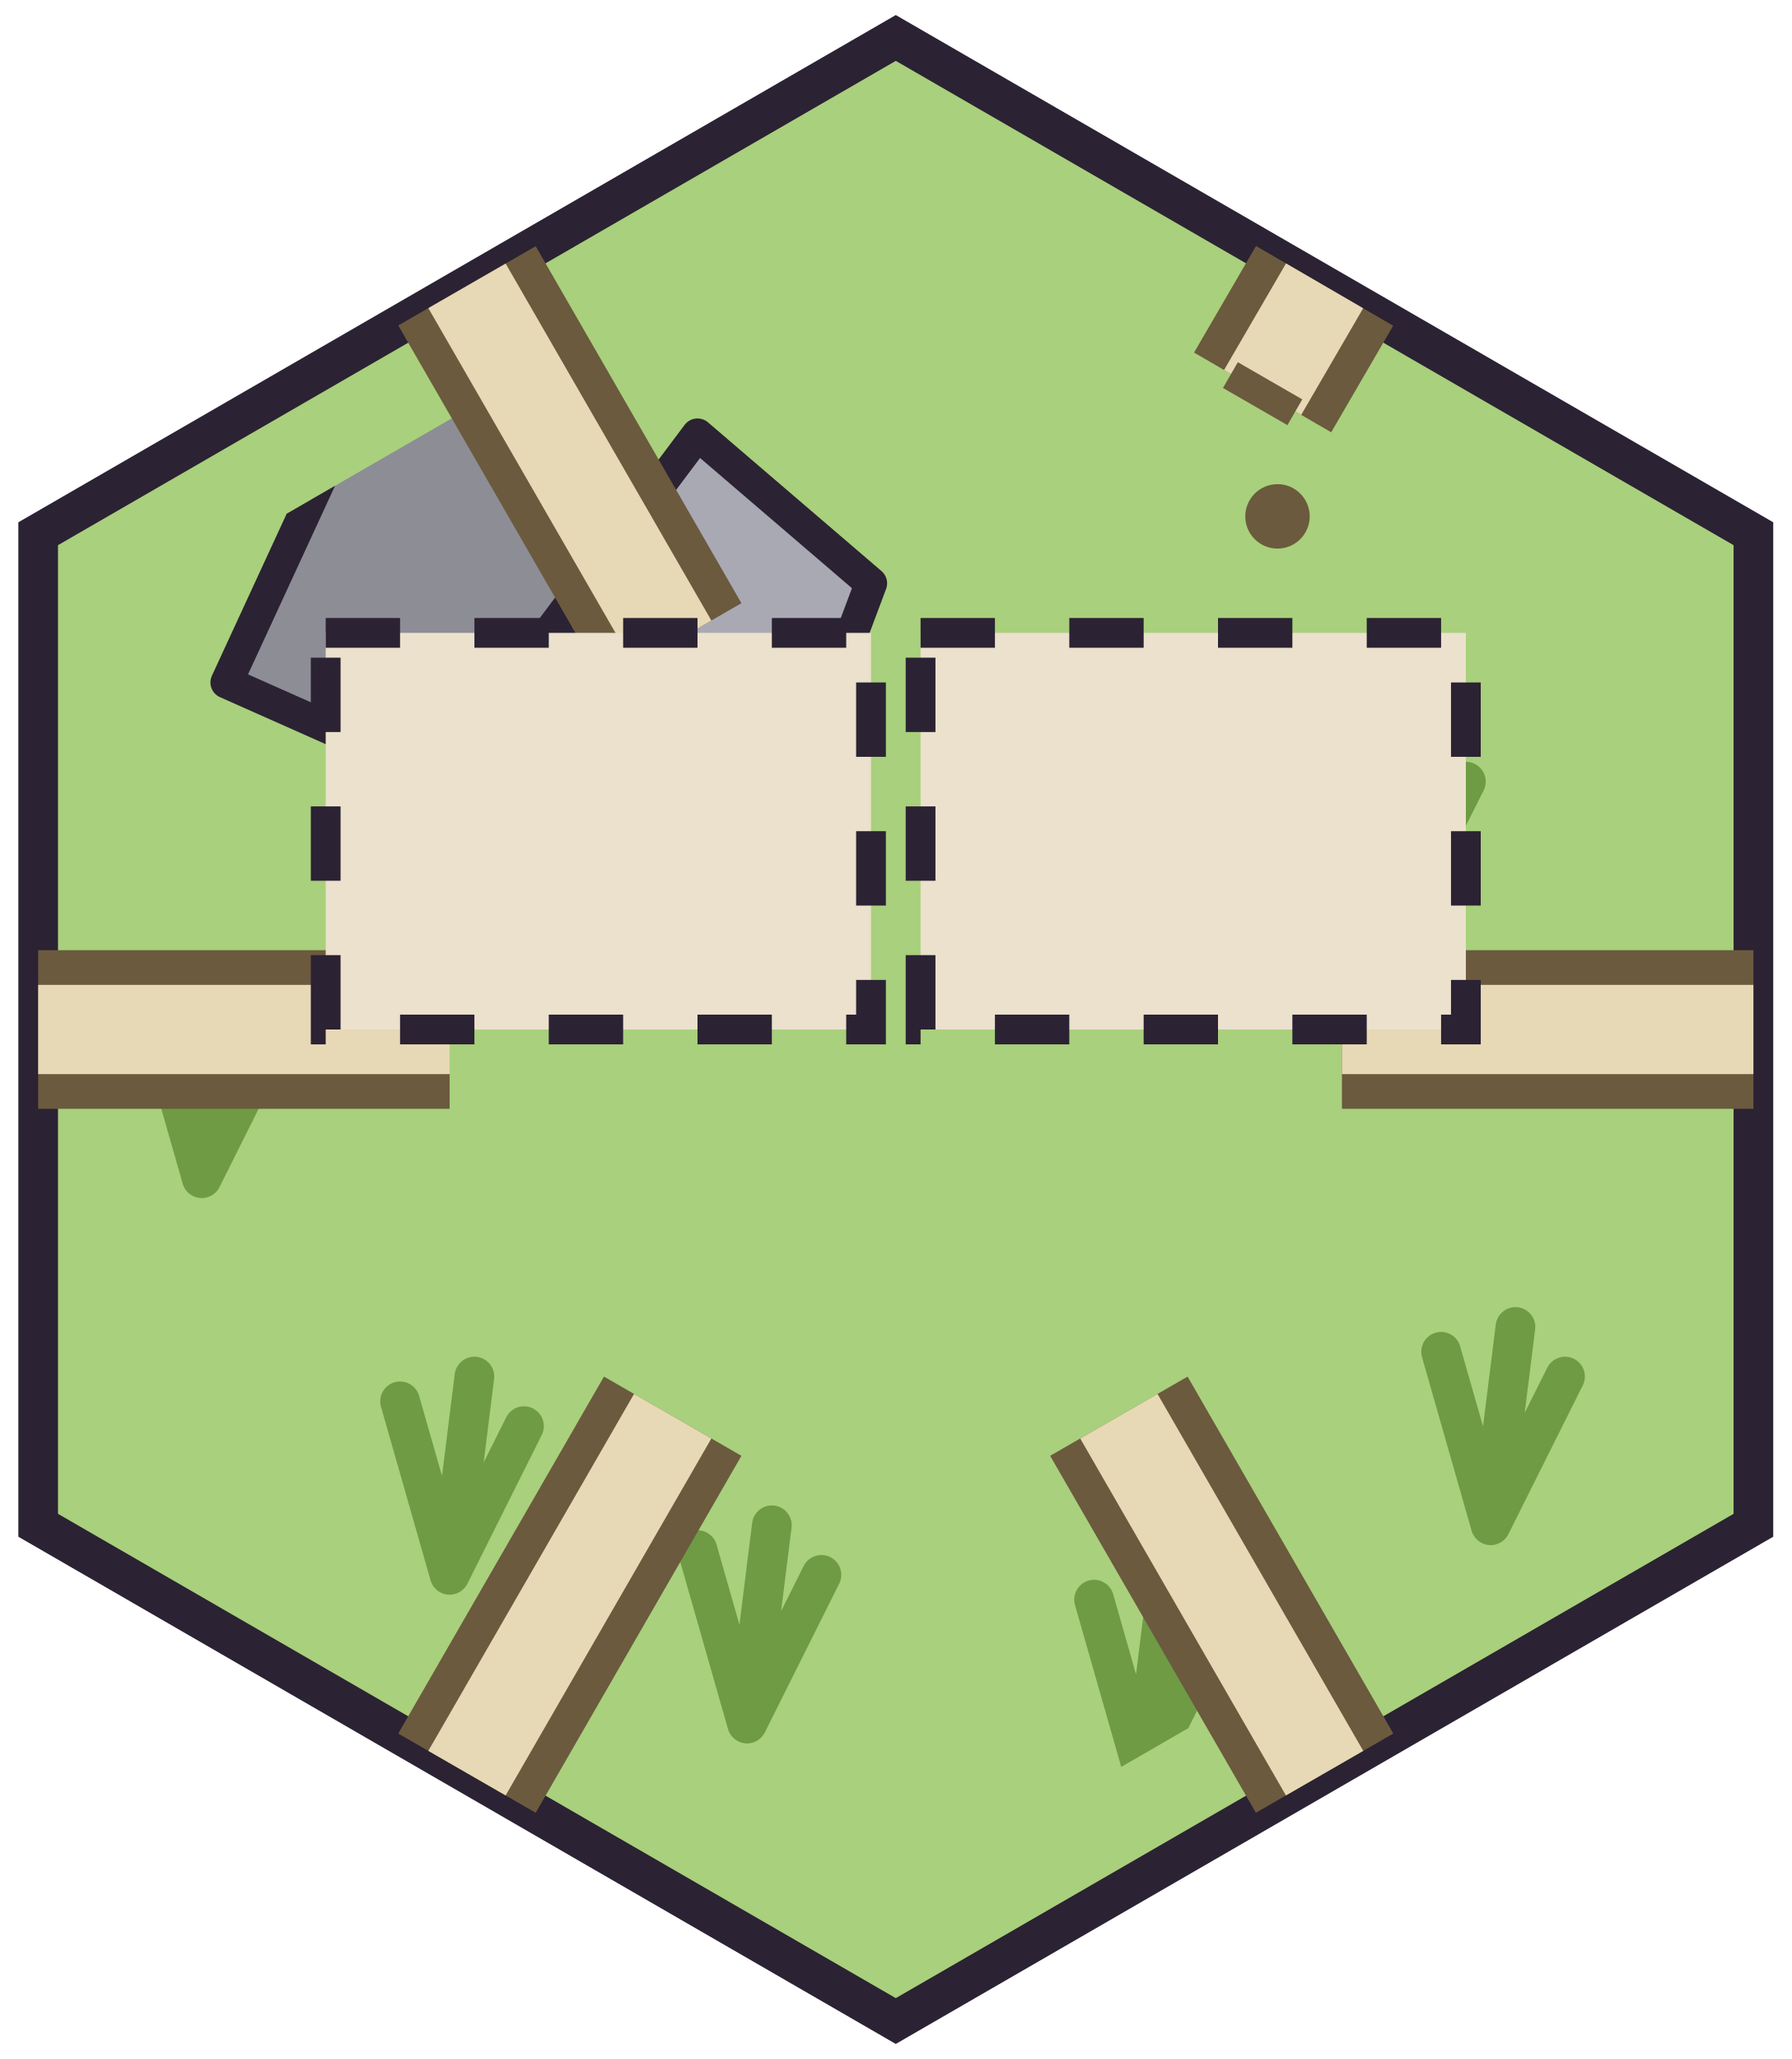
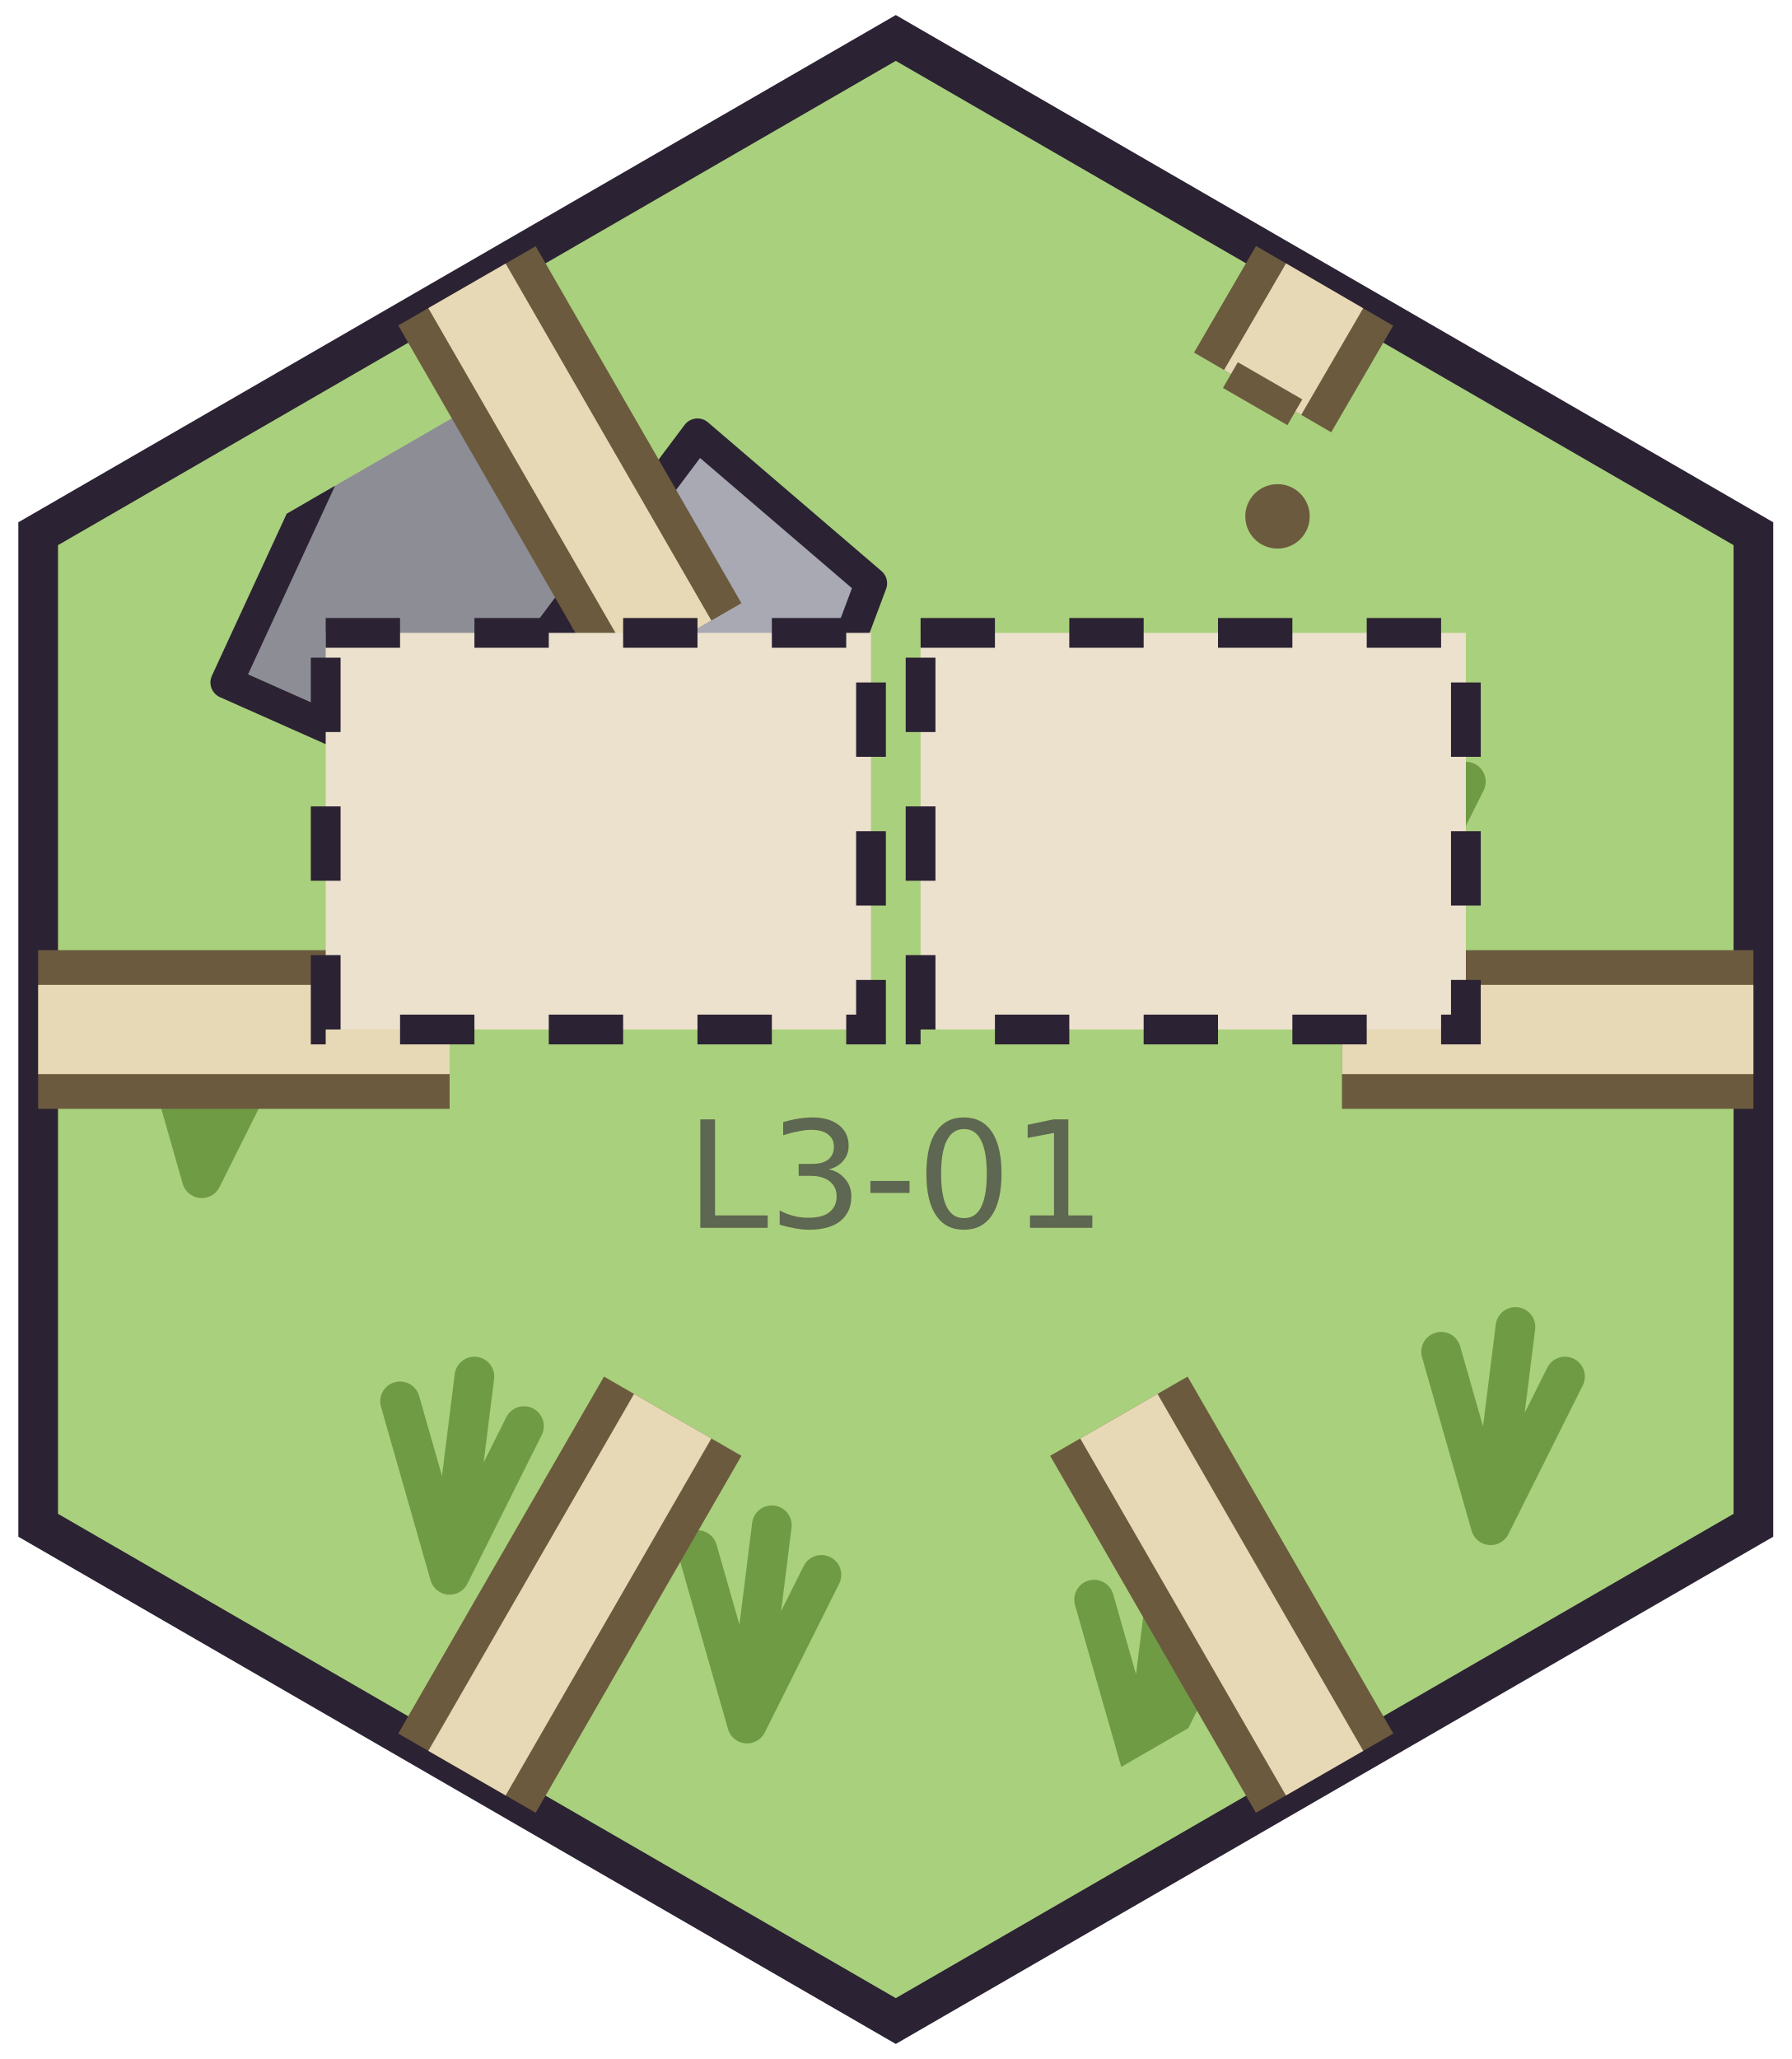
<svg xmlns="http://www.w3.org/2000/svg" viewBox="-36.14 -41.50 72.28 83.00" width="181" height="208" font-family="DejaVu Sans, Arial, sans-serif">
  <polygon points="34.6,20.0 0.0,40.0 -34.6,20.0 -34.6,-20.0 -0.0,-40.0 34.6,-20.0" fill="#a9d07c" stroke="#2b2233" stroke-width="1.6" />
  <clipPath id="c_iron">
    <polygon points="30.3,17.5 0.0,35.0 -30.3,17.5 -30.3,-17.5 -0.0,-35.0 30.3,-17.5" />
  </clipPath>
  <g clip-path="url(#c_iron)">
    <path d="M-18 22 l-2 -7 M-18 22 l1 -8 M-18 22 l3 -6" stroke="#6f9b45" stroke-width="1.6" fill="none" stroke-linecap="round" />
    <path d="M-6 28 l-2 -7 M-6 28 l1 -8 M-6 28 l3 -6" stroke="#6f9b45" stroke-width="1.6" fill="none" stroke-linecap="round" />
    <path d="M10 30 l-2 -7 M10 30 l1 -8 M10 30 l3 -6" stroke="#6f9b45" stroke-width="1.6" fill="none" stroke-linecap="round" />
    <path d="M24 20 l-2 -7 M24 20 l1 -8 M24 20 l3 -6" stroke="#6f9b45" stroke-width="1.6" fill="none" stroke-linecap="round" />
    <path d="M20 -4 l-2 -7 M20 -4 l1 -8 M20 -4 l3 -6" stroke="#6f9b45" stroke-width="1.6" fill="none" stroke-linecap="round" />
    <path d="M-28 6 l-2 -7 M-28 6 l1 -8 M-28 6 l3 -6" stroke="#6f9b45" stroke-width="1.6" fill="none" stroke-linecap="round" />
    <g stroke="#2b2233" stroke-width="1.3" stroke-linejoin="round">
      <polygon points="-27,-14 -21,-27 -12,-24 -11,-14 -18,-10" fill="#8d8d96" />
      <polygon points="-14,-16 -8,-24 -1,-18 -4,-10" fill="#a9a9b3" />
    </g>
  </g>
  <line x1="34.6" y1="0.0" x2="18.0" y2="0.0" stroke="#6b5a3e" stroke-width="6.4" />
  <line x1="34.6" y1="0.0" x2="18.0" y2="0.0" stroke="#e7d9b5" stroke-width="3.6" />
  <line x1="17.3" y1="-30.0" x2="14.8" y2="-25.7" stroke="#6b5a3e" stroke-width="6.4" />
  <line x1="17.3" y1="-30.0" x2="14.8" y2="-25.7" stroke="#e7d9b5" stroke-width="3.6" />
  <line x1="16.1" y1="-24.9" x2="13.5" y2="-26.4" stroke="#6b5a3e" stroke-width="1.2" />
  <circle cx="15.4" cy="-20.7" r="1.3" fill="#6b5a3e" />
  <line x1="-17.3" y1="-30.0" x2="-9.0" y2="-15.6" stroke="#6b5a3e" stroke-width="6.4" />
  <line x1="-17.3" y1="-30.0" x2="-9.0" y2="-15.6" stroke="#e7d9b5" stroke-width="3.6" />
  <line x1="-34.6" y1="0.0" x2="-18.0" y2="0.0" stroke="#6b5a3e" stroke-width="6.4" />
  <line x1="-34.6" y1="0.0" x2="-18.0" y2="0.0" stroke="#e7d9b5" stroke-width="3.6" />
  <line x1="-17.3" y1="30.0" x2="-9.0" y2="15.6" stroke="#6b5a3e" stroke-width="6.4" />
  <line x1="-17.3" y1="30.0" x2="-9.0" y2="15.6" stroke="#e7d9b5" stroke-width="3.6" />
  <line x1="17.3" y1="30.0" x2="9.0" y2="15.6" stroke="#6b5a3e" stroke-width="6.4" />
  <line x1="17.3" y1="30.0" x2="9.0" y2="15.6" stroke="#e7d9b5" stroke-width="3.6" />
  <rect x="-23" y="-16" width="22" height="16" fill="#ebe1cd" stroke="#2b2233" stroke-width="1.2" stroke-dasharray="3" />
  <rect x="1" y="-16" width="22" height="16" fill="#ebe1cd" stroke="#2b2233" stroke-width="1.2" stroke-dasharray="3" />
+   <text x="0" y="8" text-anchor="middle" font-size="6" fill="#2b2233" opacity="0.6">L3-01</text>
</svg>
